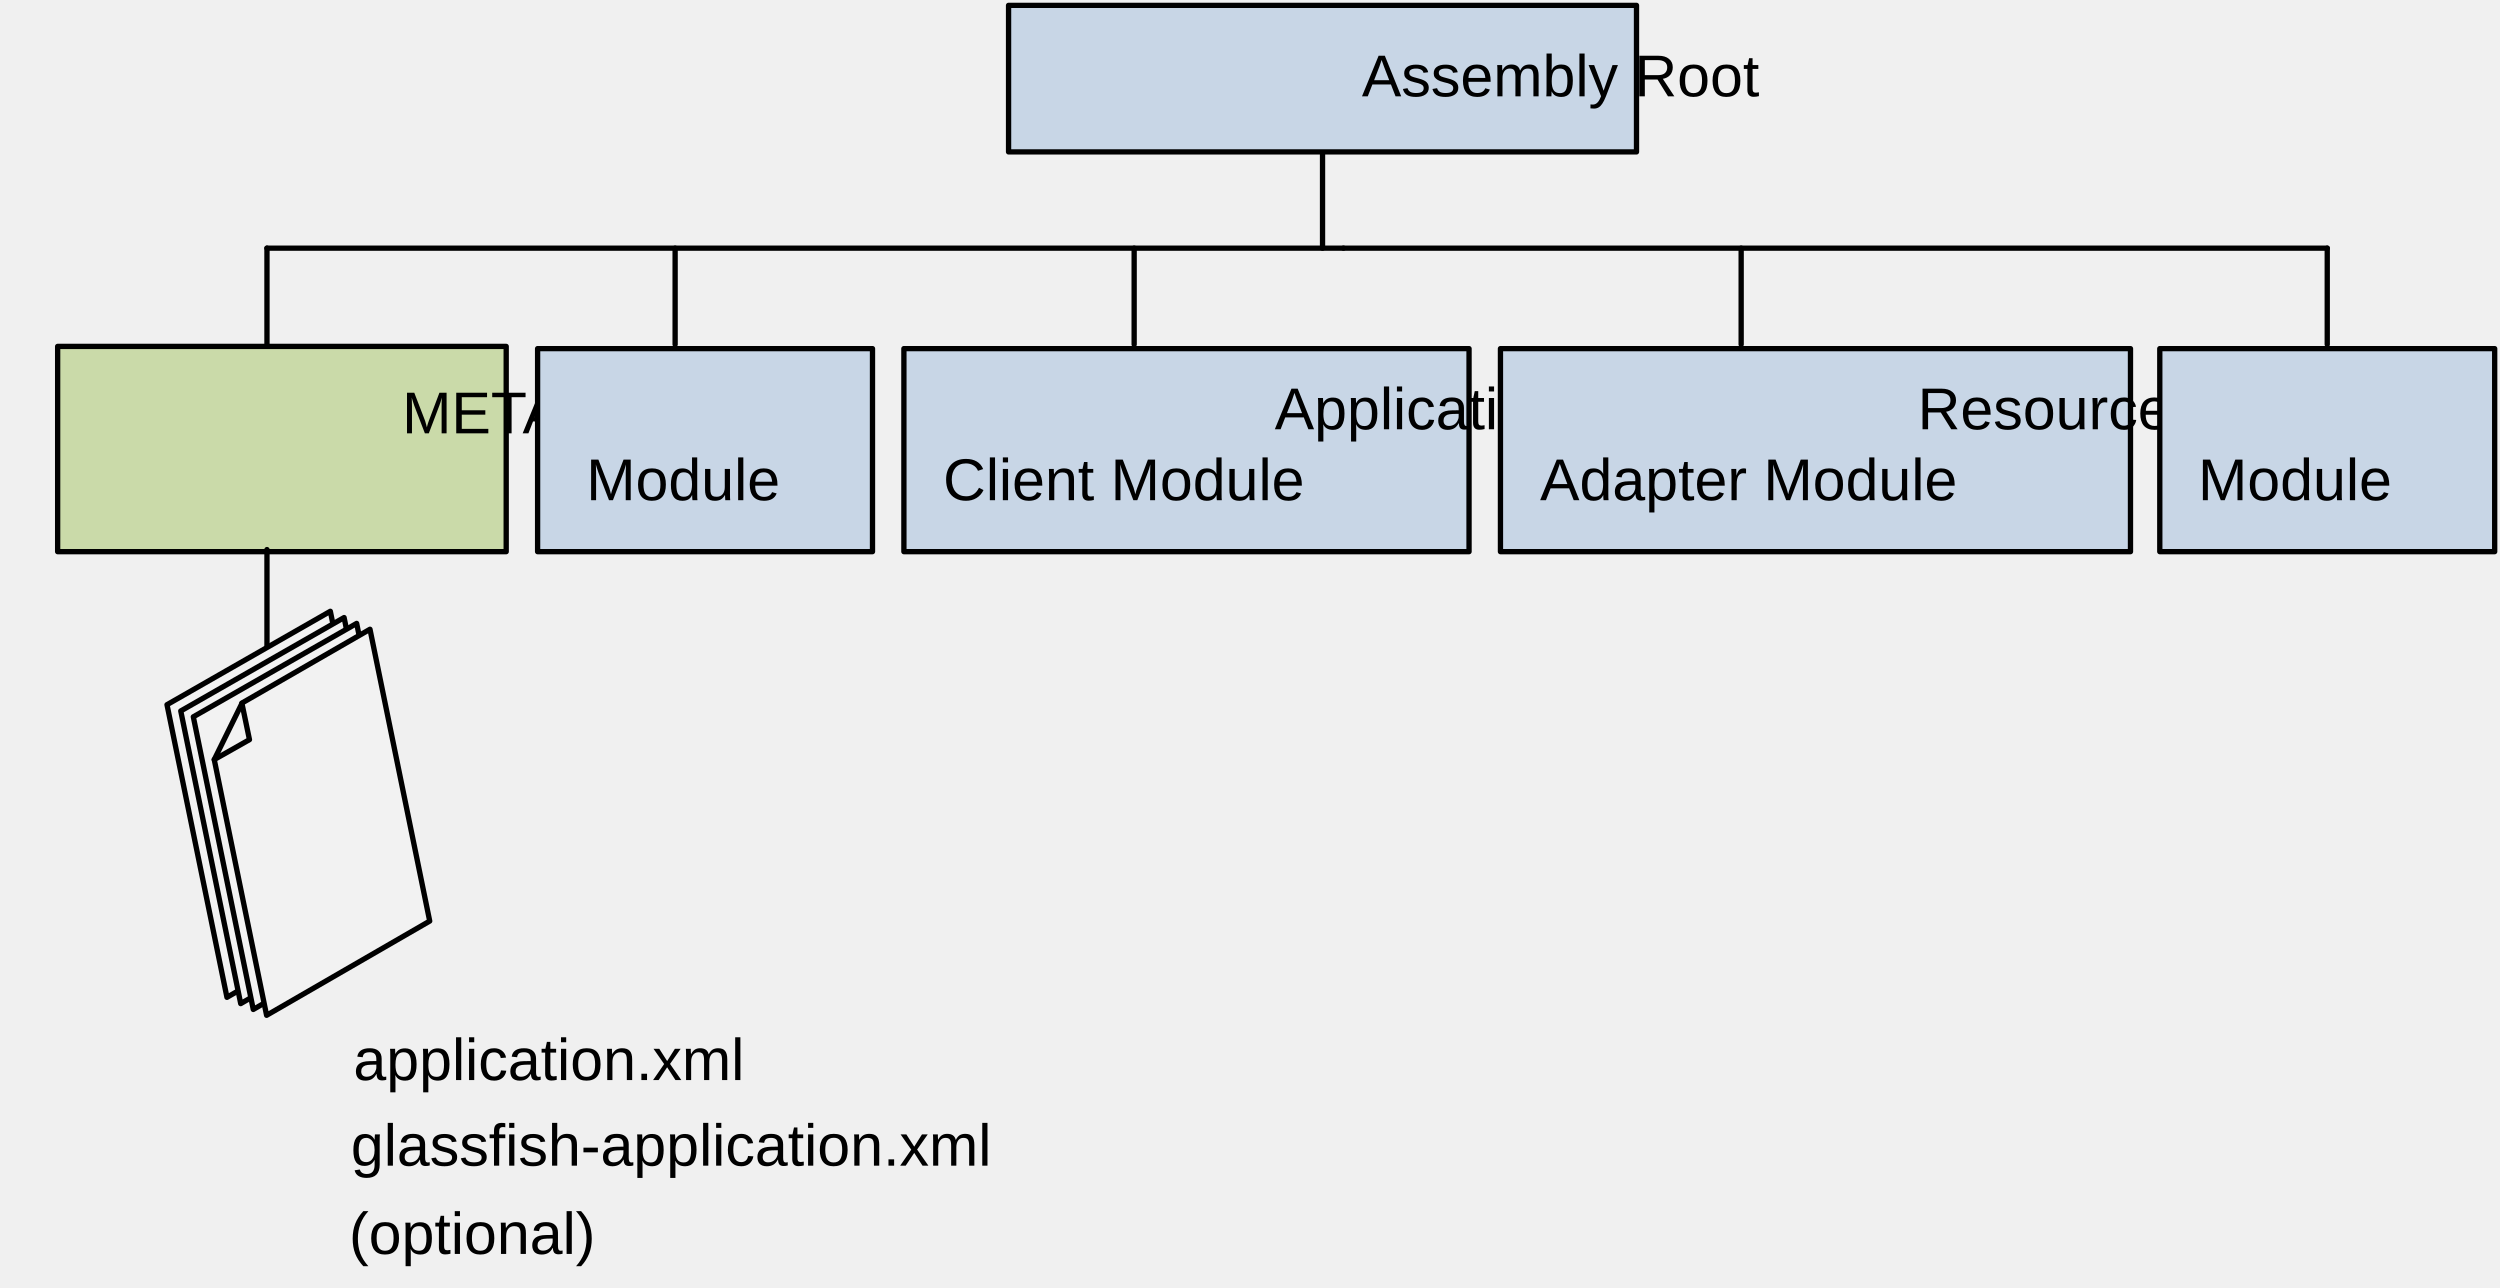
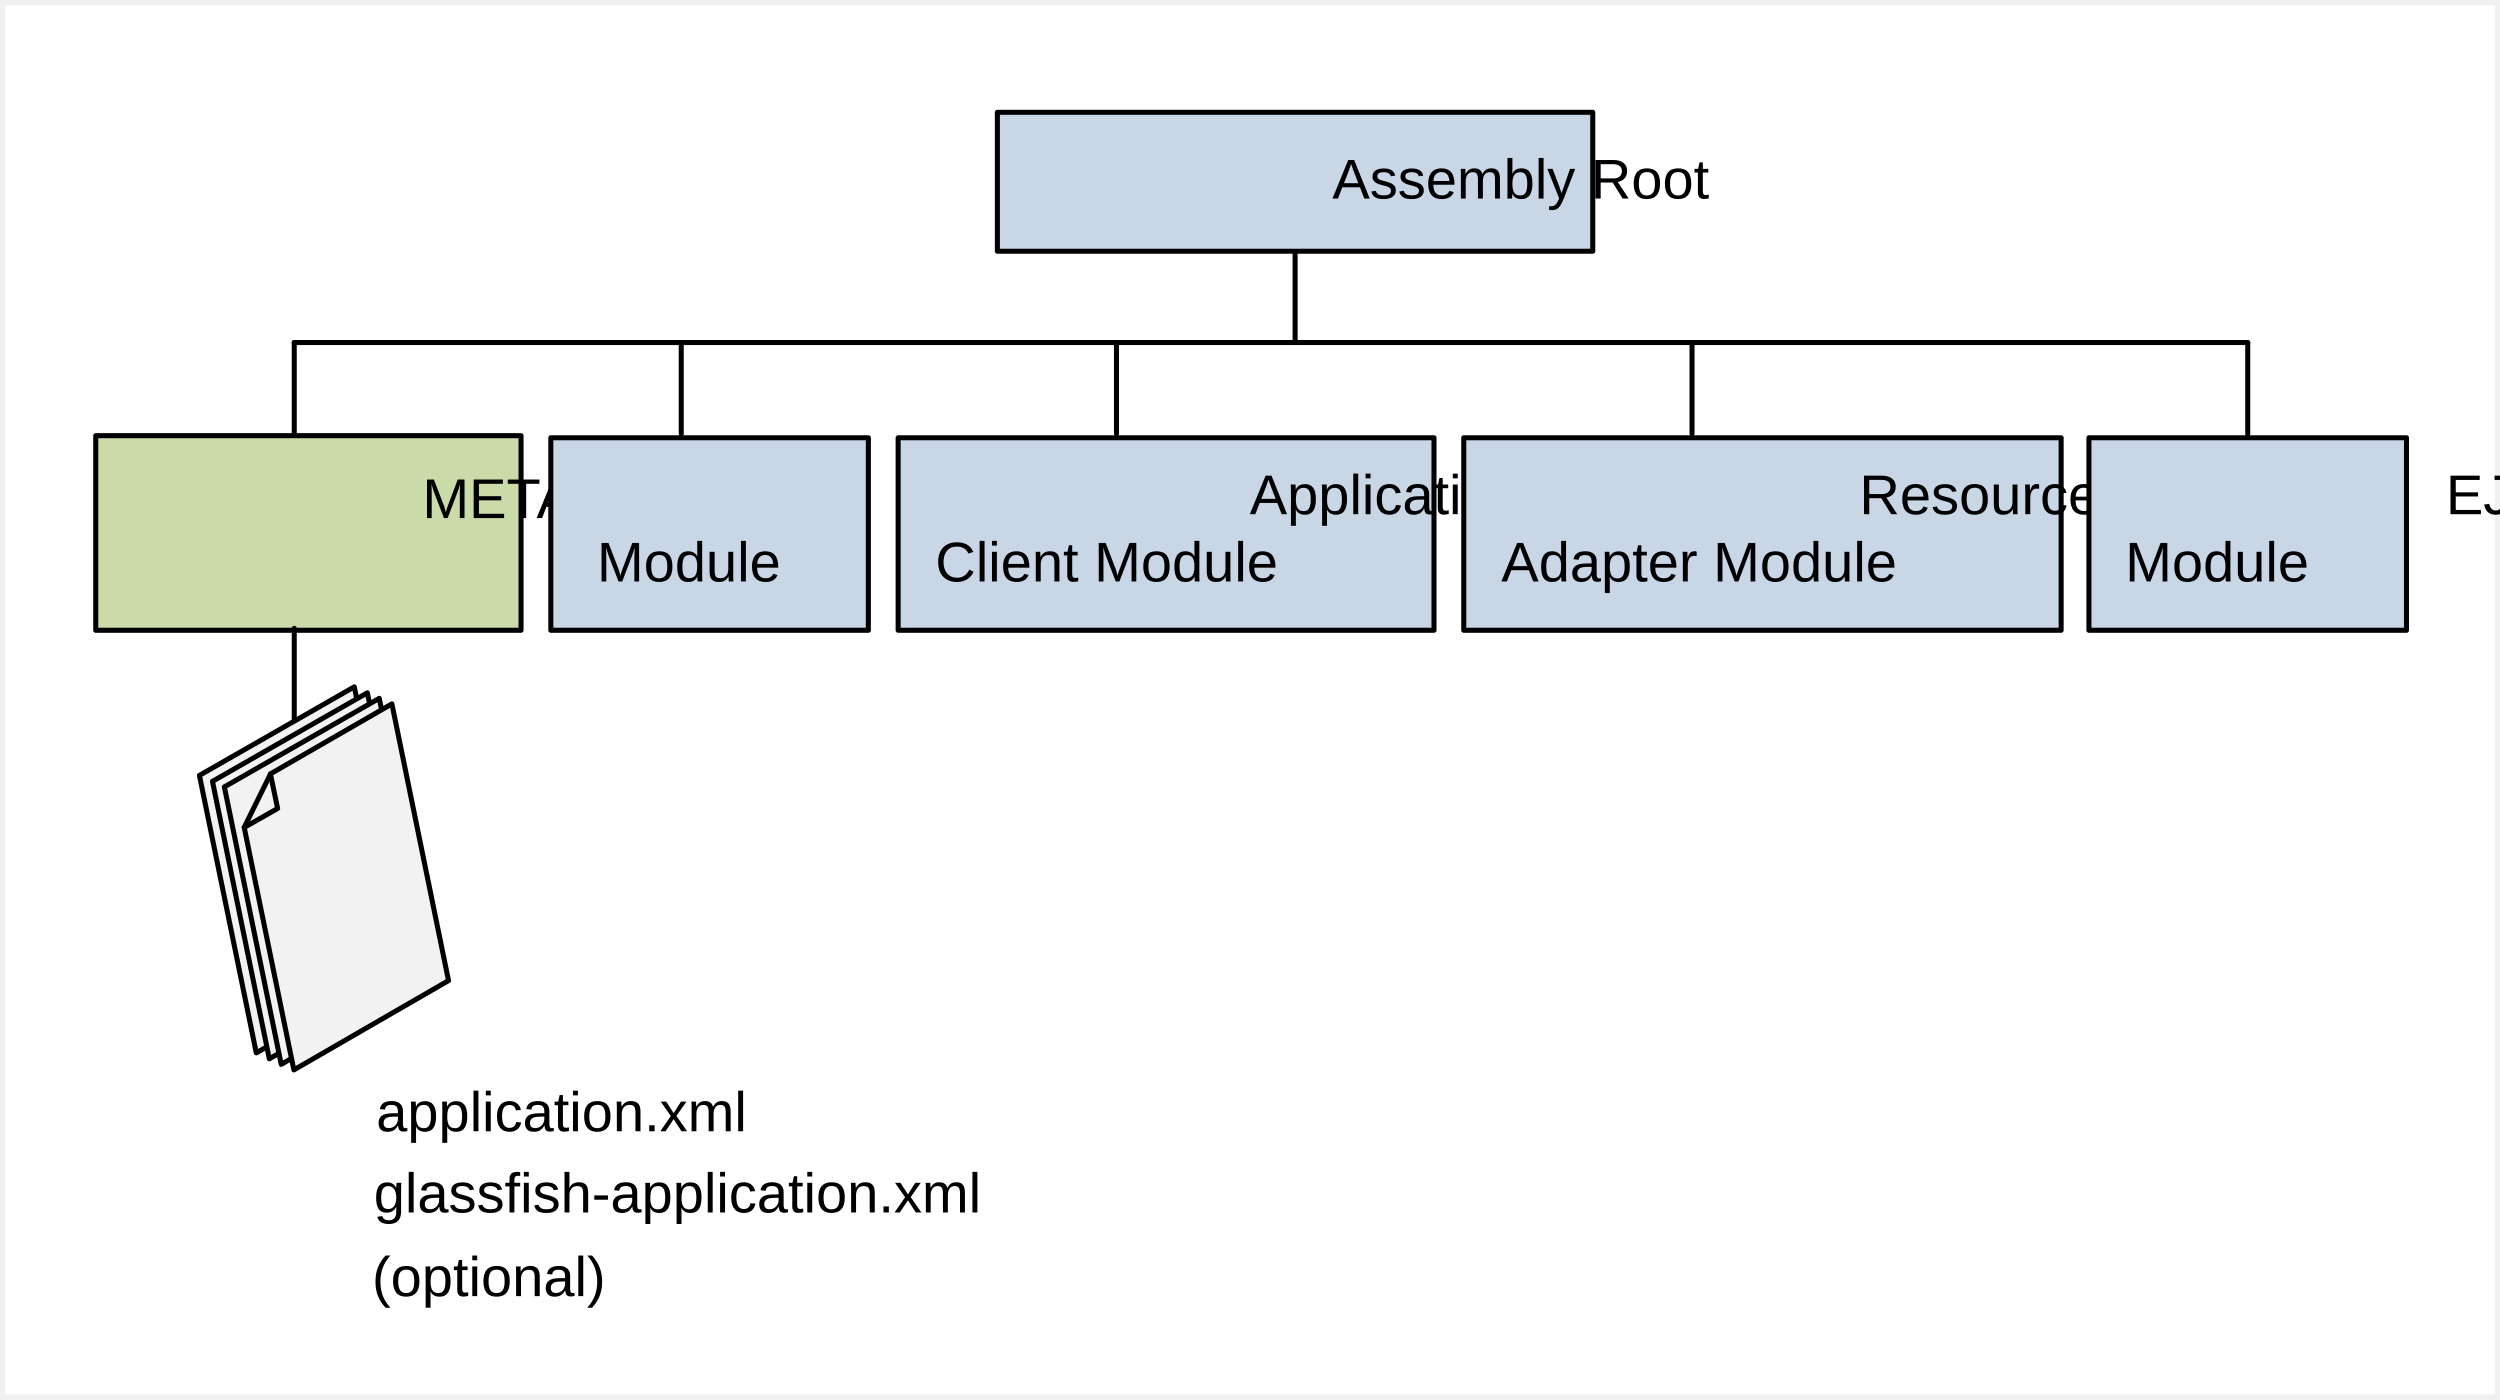
- <svg xmlns="http://www.w3.org/2000/svg" xmlns:ns1="http://schemas.microsoft.com/visio/2003/SVGExtensions/" width="4.702in" height="2.422in" viewBox="0 0 338.564 174.379" xml:space="preserve" color-interpolation-filters="sRGB" class="st8">
+ <svg xmlns="http://www.w3.org/2000/svg" xmlns:ns1="http://schemas.microsoft.com/visio/2003/SVGExtensions/" width="4.959in" height="2.776in" viewBox="0 0 357.07 199.865" xml:space="preserve" color-interpolation-filters="sRGB" class="st9">
  <ns1:documentProperties ns1:langID="1040" ns1:metric="true" ns1:viewMarkup="false">
    <ns1:userDefs>
      <ns1:ud ns1:nameU="MBSAAddinOutlineVisible" ns1:prompt="" ns1:val="VT0(1):26" />
    </ns1:userDefs>
  </ns1:documentProperties>
  <style type="text/css">
	
- 		.st1 {fill:#cadaa9;stroke:#000000;stroke-linecap:round;stroke-linejoin:round;stroke-width:0.72}
- 		.st2 {stroke:#000000;stroke-linecap:round;stroke-linejoin:round;stroke-width:0.72}
- 		.st3 {fill:#c8d6e6;stroke:#000000;stroke-linecap:round;stroke-linejoin:round;stroke-width:0.72}
- 		.st4 {fill:none;stroke:none;stroke-linecap:round;stroke-linejoin:round;stroke-width:0.72}
- 		.st5 {fill:#000000;font-family:Arial;font-size:0.667em}
- 		.st6 {font-size:1em}
- 		.st7 {fill:#f2f2f2;stroke:#000000;stroke-linecap:round;stroke-linejoin:round;stroke-width:0.72}
- 		.st8 {fill:none;fill-rule:evenodd;font-size:12;overflow:visible;stroke-linecap:square;stroke-miterlimit:3}
+ 		.st1 {fill:#ffffff;stroke:none;stroke-linecap:round;stroke-linejoin:round;stroke-width:0.72}
+ 		.st2 {fill:#cadaa9;stroke:#000000;stroke-linecap:round;stroke-linejoin:round;stroke-width:0.72}
+ 		.st3 {stroke:#000000;stroke-linecap:round;stroke-linejoin:round;stroke-width:0.72}
+ 		.st4 {fill:#c8d6e6;stroke:#000000;stroke-linecap:round;stroke-linejoin:round;stroke-width:0.72}
+ 		.st5 {fill:none;stroke:none;stroke-linecap:round;stroke-linejoin:round;stroke-width:0.72}
+ 		.st6 {fill:#000000;font-family:Arial;font-size:0.667em}
+ 		.st7 {font-size:1em}
+ 		.st8 {fill:#f2f2f2;stroke:#000000;stroke-linecap:round;stroke-linejoin:round;stroke-width:0.72}
+ 		.st9 {fill:none;fill-rule:evenodd;font-size:12;overflow:visible;stroke-linecap:square;stroke-miterlimit:3}
	
	</style>
  <g ns1:mID="0" ns1:index="1" ns1:groupContext="foregroundPage">
    <ns1:pageProperties ns1:drawingScale="0.0393701" ns1:pageScale="0.0393701" ns1:drawingUnits="24" ns1:shadowOffsetX="8.50394" ns1:shadowOffsetY="-8.50394" />
-     <g id="shape229-1" ns1:mID="229" ns1:groupContext="shape" transform="translate(7.80661,-99.6775)">
-       <rect x="0" y="146.583" width="60.746" height="27.796" class="st1" />
+     <g id="shape485-1" ns1:mID="485" ns1:groupContext="shape" transform="translate(0.72,-0.72)">
+       <rect x="0" y="1.44" width="355.63" height="198.425" class="st1" />
    </g>
-     <g id="shape480-3" ns1:mID="480" ns1:groupContext="shape" transform="translate(4.72486,20.5625) rotate(-90) scale(-1,1)">
-       <path d="M0 174.38 L13.04 174.38" class="st2" />
+     <g id="shape229-3" ns1:mID="229" ns1:groupContext="shape" transform="translate(13.6743,-109.854)">
+       <rect x="0" y="172.069" width="60.746" height="27.796" class="st2" />
    </g>
-     <g id="shape483-6" ns1:mID="483" ns1:groupContext="shape" transform="translate(136.585,-153.817)">
-       <rect x="0" y="154.537" width="85.039" height="19.843" class="st3" />
+     <g id="shape480-5" ns1:mID="480" ns1:groupContext="shape" transform="translate(-14.8932,35.8719) rotate(-90) scale(-1,1)">
+       <path d="M0 199.87 L13.04 199.87" class="st3" />
    </g>
-     <g id="shape484-8" ns1:mID="484" ns1:groupContext="shape" transform="translate(135.167,-153.817)">
+     <g id="shape483-8" ns1:mID="483" ns1:groupContext="shape" transform="translate(142.452,-163.993)">
+       <rect x="0" y="180.023" width="85.039" height="19.843" class="st4" />
+     </g>
+     <g id="shape484-10" ns1:mID="484" ns1:groupContext="shape" transform="translate(141.035,-163.993)">
      <ns1:textBlock ns1:margins="rect(4,4,4,4)" ns1:tabSpace="42.5197" />
-       <ns1:textRect cx="36.142" cy="164.458" width="72.29" height="19.843" />
-       <rect x="0" y="154.537" width="72.284" height="19.843" class="st4" />
-       <text x="9.24" y="166.86" class="st5" ns1:langID="1040">
+       <ns1:textRect cx="36.142" cy="189.944" width="72.29" height="19.843" />
+       <rect x="0" y="180.023" width="72.284" height="19.843" class="st5" />
+       <text x="9.24" y="192.34" class="st6" ns1:langID="1040">
        <ns1:paragraph ns1:horizAlign="1" />
        <ns1:tabList />Assembly Root</text>
    </g>
-     <g id="shape1-11" ns1:mID="1" ns1:groupContext="shape" transform="translate(181.939,-140.78) scale(-1,1)">
-       <path d="M0 174.38 L145.79 174.38" class="st2" />
+     <g id="shape1-13" ns1:mID="1" ns1:groupContext="shape" transform="translate(187.807,-150.956) scale(-1,1)">
+       <path d="M0 199.87 L145.79 199.87" class="st3" />
    </g>
-     <g id="shape2-14" ns1:mID="2" ns1:groupContext="shape" transform="translate(315.167,-140.78) scale(-1,1)">
-       <path d="M0 174.38 L133.23 174.38" class="st2" />
+     <g id="shape2-16" ns1:mID="2" ns1:groupContext="shape" transform="translate(321.035,-150.956) scale(-1,1)">
+       <path d="M0 199.87 L133.23 199.87" class="st3" />
    </g>
-     <g id="shape3-17" ns1:mID="3" ns1:groupContext="shape" transform="translate(-138.226,33.5995) rotate(-90) scale(-1,1)">
-       <path d="M0 174.38 L13.04 174.38" class="st2" />
+     <g id="shape3-19" ns1:mID="3" ns1:groupContext="shape" transform="translate(-157.844,48.909) rotate(-90) scale(-1,1)">
+       <path d="M0 199.87 L13.04 199.87" class="st3" />
    </g>
-     <g id="shape4-20" ns1:mID="4" ns1:groupContext="shape" transform="translate(7.80661,-108.181)">
+     <g id="shape4-22" ns1:mID="4" ns1:groupContext="shape" transform="translate(13.6743,-118.358)">
      <ns1:textBlock ns1:margins="rect(4,4,4,4)" ns1:tabSpace="42.5197" />
-       <ns1:textRect cx="25.512" cy="164.458" width="51.03" height="19.843" />
-       <rect x="0" y="154.537" width="51.024" height="19.843" class="st4" />
-       <text x="6.63" y="166.86" class="st5" ns1:langID="1040">
+       <ns1:textRect cx="25.512" cy="189.944" width="51.03" height="19.843" />
+       <rect x="0" y="180.023" width="51.024" height="19.843" class="st5" />
+       <text x="6.63" y="192.34" class="st6" ns1:langID="1040">
        <ns1:paragraph ns1:horizAlign="1" />
        <ns1:tabList />META-INF</text>
    </g>
-     <g id="shape6-23" ns1:mID="6" ns1:groupContext="shape" transform="translate(-82.9507,33.5995) rotate(-90) scale(-1,1)">
-       <path d="M0 174.38 L13.04 174.38" class="st2" />
+     <g id="shape6-25" ns1:mID="6" ns1:groupContext="shape" transform="translate(-102.569,48.909) rotate(-90) scale(-1,1)">
+       <path d="M0 199.87 L13.04 199.87" class="st3" />
    </g>
-     <g id="shape8-26" ns1:mID="8" ns1:groupContext="shape" transform="translate(72.805,-99.6775)">
-       <rect x="0" y="146.883" width="45.354" height="27.496" class="st3" />
+     <g id="shape8-28" ns1:mID="8" ns1:groupContext="shape" transform="translate(78.6728,-109.854)">
+       <rect x="0" y="172.369" width="45.354" height="27.496" class="st4" />
    </g>
-     <g id="shape5-28" ns1:mID="5" ns1:groupContext="shape" transform="translate(73.9672,-103.929)">
+     <g id="shape5-30" ns1:mID="5" ns1:groupContext="shape" transform="translate(79.835,-114.106)">
      <ns1:textBlock ns1:margins="rect(4,4,4,4)" ns1:tabSpace="42.5197" />
-       <ns1:textRect cx="18.553" cy="164.458" width="37.11" height="19.843" />
-       <rect x="0" y="154.537" width="37.105" height="19.843" class="st4" />
-       <text x="10.33" y="162.06" class="st5" ns1:langID="1040">
+       <ns1:textRect cx="18.553" cy="189.944" width="37.11" height="19.843" />
+       <rect x="0" y="180.023" width="37.105" height="19.843" class="st5" />
+       <text x="10.33" y="187.54" class="st6" ns1:langID="1040">
        <ns1:paragraph ns1:horizAlign="1" />
-         <ns1:tabList />Web <tspan x="5.43" dy="1.2em" class="st6">Module</tspan>
+         <ns1:tabList />Web <tspan x="5.43" dy="1.2em" class="st7">Module</tspan>
      </text>
    </g>
-     <g id="shape7-32" ns1:mID="7" ns1:groupContext="shape" transform="translate(-20.7869,33.5995) rotate(-90) scale(-1,1)">
-       <path d="M0 174.38 L13.04 174.38" class="st2" />
+     <g id="shape7-34" ns1:mID="7" ns1:groupContext="shape" transform="translate(-40.405,48.909) rotate(-90) scale(-1,1)">
+       <path d="M0 199.87 L13.04 199.87" class="st3" />
    </g>
-     <g id="shape9-35" ns1:mID="9" ns1:groupContext="shape" transform="translate(122.411,-99.6775)">
-       <rect x="0" y="146.883" width="76.535" height="27.496" class="st3" />
+     <g id="shape9-37" ns1:mID="9" ns1:groupContext="shape" transform="translate(128.279,-109.854)">
+       <rect x="0" y="172.369" width="76.535" height="27.496" class="st4" />
    </g>
-     <g id="shape10-37" ns1:mID="10" ns1:groupContext="shape" transform="translate(122.992,-103.929)">
+     <g id="shape10-39" ns1:mID="10" ns1:groupContext="shape" transform="translate(128.86,-114.106)">
      <ns1:textBlock ns1:margins="rect(4,4,4,4)" ns1:tabSpace="42.5197" />
-       <ns1:textRect cx="29.183" cy="164.458" width="58.37" height="19.843" />
-       <rect x="0" y="154.537" width="58.365" height="19.843" class="st4" />
-       <text x="9.61" y="162.06" class="st5" ns1:langID="1040">
+       <ns1:textRect cx="29.183" cy="189.944" width="58.37" height="19.843" />
+       <rect x="0" y="180.023" width="58.365" height="19.843" class="st5" />
+       <text x="9.61" y="187.54" class="st6" ns1:langID="1040">
        <ns1:paragraph ns1:horizAlign="1" />
-         <ns1:tabList />Application <tspan x="4.73" dy="1.2em" class="st6">Client Module</tspan>
+         <ns1:tabList />Application <tspan x="4.73" dy="1.2em" class="st7">Client Module</tspan>
      </text>
    </g>
-     <g id="shape11-41" ns1:mID="11" ns1:groupContext="shape" transform="translate(203.199,-99.6775)">
-       <rect x="0" y="146.883" width="85.323" height="27.496" class="st3" />
+     <g id="shape11-43" ns1:mID="11" ns1:groupContext="shape" transform="translate(209.066,-109.854)">
+       <rect x="0" y="172.369" width="85.323" height="27.496" class="st4" />
    </g>
-     <g id="shape12-43" ns1:mID="12" ns1:groupContext="shape" transform="translate(203.78,-103.929)">
+     <g id="shape12-45" ns1:mID="12" ns1:groupContext="shape" transform="translate(209.648,-114.106)">
      <ns1:textBlock ns1:margins="rect(4,4,4,4)" ns1:tabSpace="42.5197" />
-       <ns1:textRect cx="33.017" cy="164.458" width="66.04" height="19.843" />
-       <rect x="0" y="154.537" width="66.033" height="19.843" class="st4" />
-       <text x="15.9" y="162.06" class="st5" ns1:langID="1040">
+       <ns1:textRect cx="33.017" cy="189.944" width="66.04" height="19.843" />
+       <rect x="0" y="180.023" width="66.033" height="19.843" class="st5" />
+       <text x="15.9" y="187.54" class="st6" ns1:langID="1040">
        <ns1:paragraph ns1:horizAlign="1" />
-         <ns1:tabList />Resource <tspan x="4.78" dy="1.2em" class="st6">Adapter Module</tspan>
+         <ns1:tabList />Resource <tspan x="4.78" dy="1.2em" class="st7">Adapter Module</tspan>
      </text>
    </g>
-     <g id="shape13-47" ns1:mID="13" ns1:groupContext="shape" transform="translate(61.4178,33.5995) rotate(-90) scale(-1,1)">
-       <path d="M0 174.38 L13.04 174.38" class="st2" />
+     <g id="shape13-49" ns1:mID="13" ns1:groupContext="shape" transform="translate(41.7997,48.909) rotate(-90) scale(-1,1)">
+       <path d="M0 199.87 L13.04 199.87" class="st3" />
    </g>
-     <g id="shape14-50" ns1:mID="14" ns1:groupContext="shape" transform="translate(140.788,33.5995) rotate(-90) scale(-1,1)">
-       <path d="M0 174.38 L13.04 174.38" class="st2" />
+     <g id="shape14-52" ns1:mID="14" ns1:groupContext="shape" transform="translate(121.17,48.909) rotate(-90) scale(-1,1)">
+       <path d="M0 199.87 L13.04 199.87" class="st3" />
    </g>
-     <g id="shape15-53" ns1:mID="15" ns1:groupContext="shape" transform="translate(292.49,-99.6775)">
-       <rect x="0" y="146.883" width="45.354" height="27.496" class="st3" />
+     <g id="shape15-55" ns1:mID="15" ns1:groupContext="shape" transform="translate(298.358,-109.854)">
+       <rect x="0" y="172.369" width="45.354" height="27.496" class="st4" />
    </g>
-     <g id="shape16-55" ns1:mID="16" ns1:groupContext="shape" transform="translate(293.652,-103.929)">
+     <g id="shape16-57" ns1:mID="16" ns1:groupContext="shape" transform="translate(299.52,-114.106)">
      <ns1:textBlock ns1:margins="rect(4,4,4,4)" ns1:tabSpace="42.5197" />
-       <ns1:textRect cx="17.135" cy="164.458" width="34.28" height="19.843" />
-       <rect x="0" y="154.537" width="34.271" height="19.843" class="st4" />
-       <text x="9.8" y="162.06" class="st5" ns1:langID="1040">
+       <ns1:textRect cx="17.135" cy="189.944" width="34.28" height="19.843" />
+       <rect x="0" y="180.023" width="34.271" height="19.843" class="st5" />
+       <text x="9.8" y="187.54" class="st6" ns1:langID="1040">
        <ns1:paragraph ns1:horizAlign="1" />
-         <ns1:tabList />EJB <tspan x="4.02" dy="1.2em" class="st6">Module</tspan>
+         <ns1:tabList />EJB <tspan x="4.02" dy="1.2em" class="st7">Module</tspan>
      </text>
    </g>
-     <g id="shape17-59" ns1:mID="17" ns1:groupContext="shape" transform="translate(22.6154,-39.3241)">
-       <path d="M30.21 161.62 L22.12 122.1 L0 134.75 L8.12 174.38 L30.21 161.62 Z" class="st7" />
+     <g id="shape17-61" ns1:mID="17" ns1:groupContext="shape" transform="translate(28.4831,-49.5004)">
+       <path d="M30.21 187.11 L22.12 147.59 L0 160.24 L8.12 199.87 L30.21 187.11 Z" class="st8" />
    </g>
-     <g id="shape18-61" ns1:mID="18" ns1:groupContext="shape" transform="translate(24.4792,-38.4737)">
-       <path d="M30.21 161.62 L22.12 122.1 L0 134.75 L8.12 174.38 L30.21 161.62 Z" class="st7" />
+     <g id="shape18-63" ns1:mID="18" ns1:groupContext="shape" transform="translate(30.3469,-48.6501)">
+       <path d="M30.21 187.11 L22.12 147.59 L0 160.24 L8.12 199.87 L30.21 187.11 Z" class="st8" />
    </g>
-     <g id="shape19-63" ns1:mID="19" ns1:groupContext="shape" transform="translate(26.1799,-37.6819)">
-       <path d="M30.21 161.62 L22.12 122.1 L0 134.75 L8.12 174.38 L30.21 161.62 Z" class="st7" />
+     <g id="shape19-65" ns1:mID="19" ns1:groupContext="shape" transform="translate(32.0477,-47.8583)">
+       <path d="M30.21 187.11 L22.12 147.59 L0 160.24 L8.12 199.87 L30.21 187.11 Z" class="st8" />
    </g>
-     <g id="shape20-65" ns1:mID="20" ns1:groupContext="shape" transform="translate(29.0146,-36.8901)">
-       <path d="M7.09 174.38 L0 139.75 L4.77 137.05 L3.74 132.1 L21.09 122.1 L29.18 161.62 L7.09 174.38 Z" class="st7" />
+     <g id="shape20-67" ns1:mID="20" ns1:groupContext="shape" transform="translate(34.8823,-47.0665)">
+       <path d="M7.09 199.87 L0 165.24 L4.77 162.53 L3.74 157.59 L21.09 147.59 L29.18 187.11 L7.09 199.87 Z" class="st8" />
    </g>
-     <g id="shape21-67" ns1:mID="21" ns1:groupContext="shape" transform="translate(189.204,172.283) rotate(116.215)">
-       <path d="M0 174.38 L8.48 174.38" class="st2" />
+     <g id="shape21-69" ns1:mID="21" ns1:groupContext="shape" transform="translate(217.936,198.85) rotate(116.215)">
+       <path d="M0 199.87 L8.48 199.87" class="st3" />
    </g>
-     <g id="shape22-70" ns1:mID="22" ns1:groupContext="shape" transform="translate(-138.226,74.4208) rotate(-90) scale(-1,1)">
-       <path d="M0 174.38 L13.04 174.38" class="st2" />
+     <g id="shape22-72" ns1:mID="22" ns1:groupContext="shape" transform="translate(-157.844,89.7302) rotate(-90) scale(-1,1)">
+       <path d="M0 199.87 L13.04 199.87" class="st3" />
    </g>
-     <g id="shape23-73" ns1:mID="23" ns1:groupContext="shape" transform="translate(0.72,-24.2688)">
+     <g id="shape23-75" ns1:mID="23" ns1:groupContext="shape" transform="translate(6.58772,-34.4452)">
      <ns1:textBlock ns1:margins="rect(4,4,4,4)" ns1:tabSpace="42.5197" />
-       <ns1:textRect cx="33.562" cy="168.129" width="67.13" height="12.501" />
-       <rect x="0" y="161.879" width="67.124" height="12.501" class="st4" />
-       <text x="7.11" y="170.53" class="st5" ns1:langID="1040">
+       <ns1:textRect cx="33.562" cy="193.615" width="67.13" height="12.501" />
+       <rect x="0" y="187.364" width="67.124" height="12.501" class="st5" />
+       <text x="7.11" y="196.01" class="st6" ns1:langID="1040">
        <ns1:paragraph ns1:horizAlign="1" />
        <ns1:tabList />application.xml</text>
    </g>
-     <g id="shape24-76" ns1:mID="24" ns1:groupContext="shape" transform="translate(1.9389,-12.6751)">
+     <g id="shape24-78" ns1:mID="24" ns1:groupContext="shape" transform="translate(7.80661,-22.8515)">
      <ns1:textBlock ns1:margins="rect(4,4,4,4)" ns1:tabSpace="42.5197" />
-       <ns1:textRect cx="48.898" cy="168.129" width="97.8" height="12.501" />
-       <rect x="0" y="161.879" width="97.795" height="12.501" class="st4" />
-       <text x="5.55" y="170.53" class="st5" ns1:langID="1040">
+       <ns1:textRect cx="48.898" cy="193.615" width="97.8" height="12.501" />
+       <rect x="0" y="187.364" width="97.795" height="12.501" class="st5" />
+       <text x="5.55" y="196.01" class="st6" ns1:langID="1040">
        <ns1:paragraph ns1:horizAlign="1" />
        <ns1:tabList />glassfish-application.xml</text>
    </g>
-     <g id="shape25-79" ns1:mID="25" ns1:groupContext="shape" transform="translate(1.55622,-0.72)">
+     <g id="shape25-81" ns1:mID="25" ns1:groupContext="shape" transform="translate(7.42394,-10.8964)">
      <ns1:textBlock ns1:margins="rect(4,4,4,4)" ns1:tabSpace="42.5197" />
-       <ns1:textRect cx="22.351" cy="168.129" width="44.71" height="12.501" />
-       <rect x="0" y="161.879" width="44.702" height="12.501" class="st4" />
-       <text x="5.68" y="170.53" class="st5" ns1:langID="1040">
+       <ns1:textRect cx="22.351" cy="193.615" width="44.71" height="12.501" />
+       <rect x="0" y="187.364" width="44.702" height="12.501" class="st5" />
+       <text x="5.68" y="196.01" class="st6" ns1:langID="1040">
        <ns1:paragraph ns1:horizAlign="1" />
        <ns1:tabList />(optional)</text>
    </g>
  </g>
</svg>
